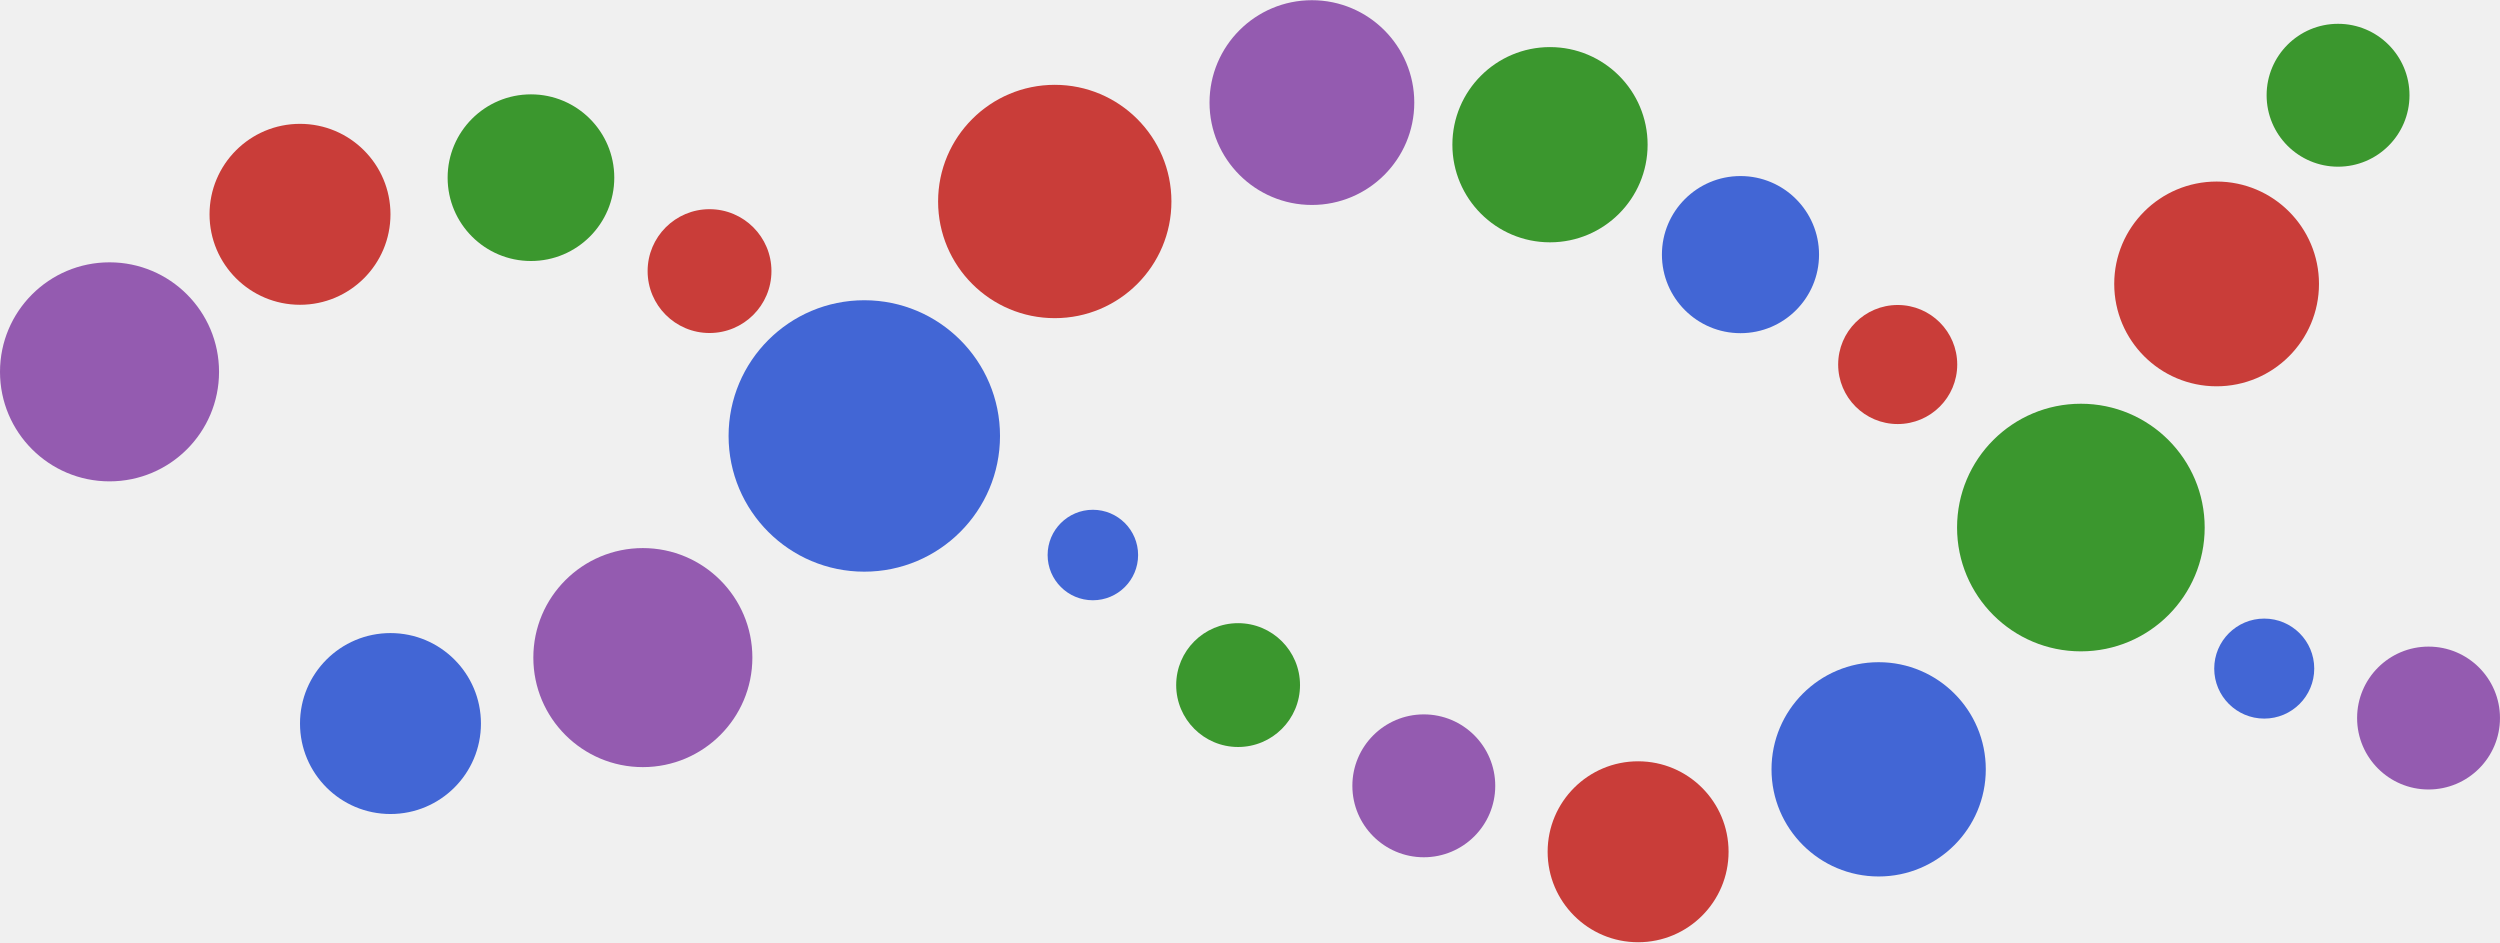
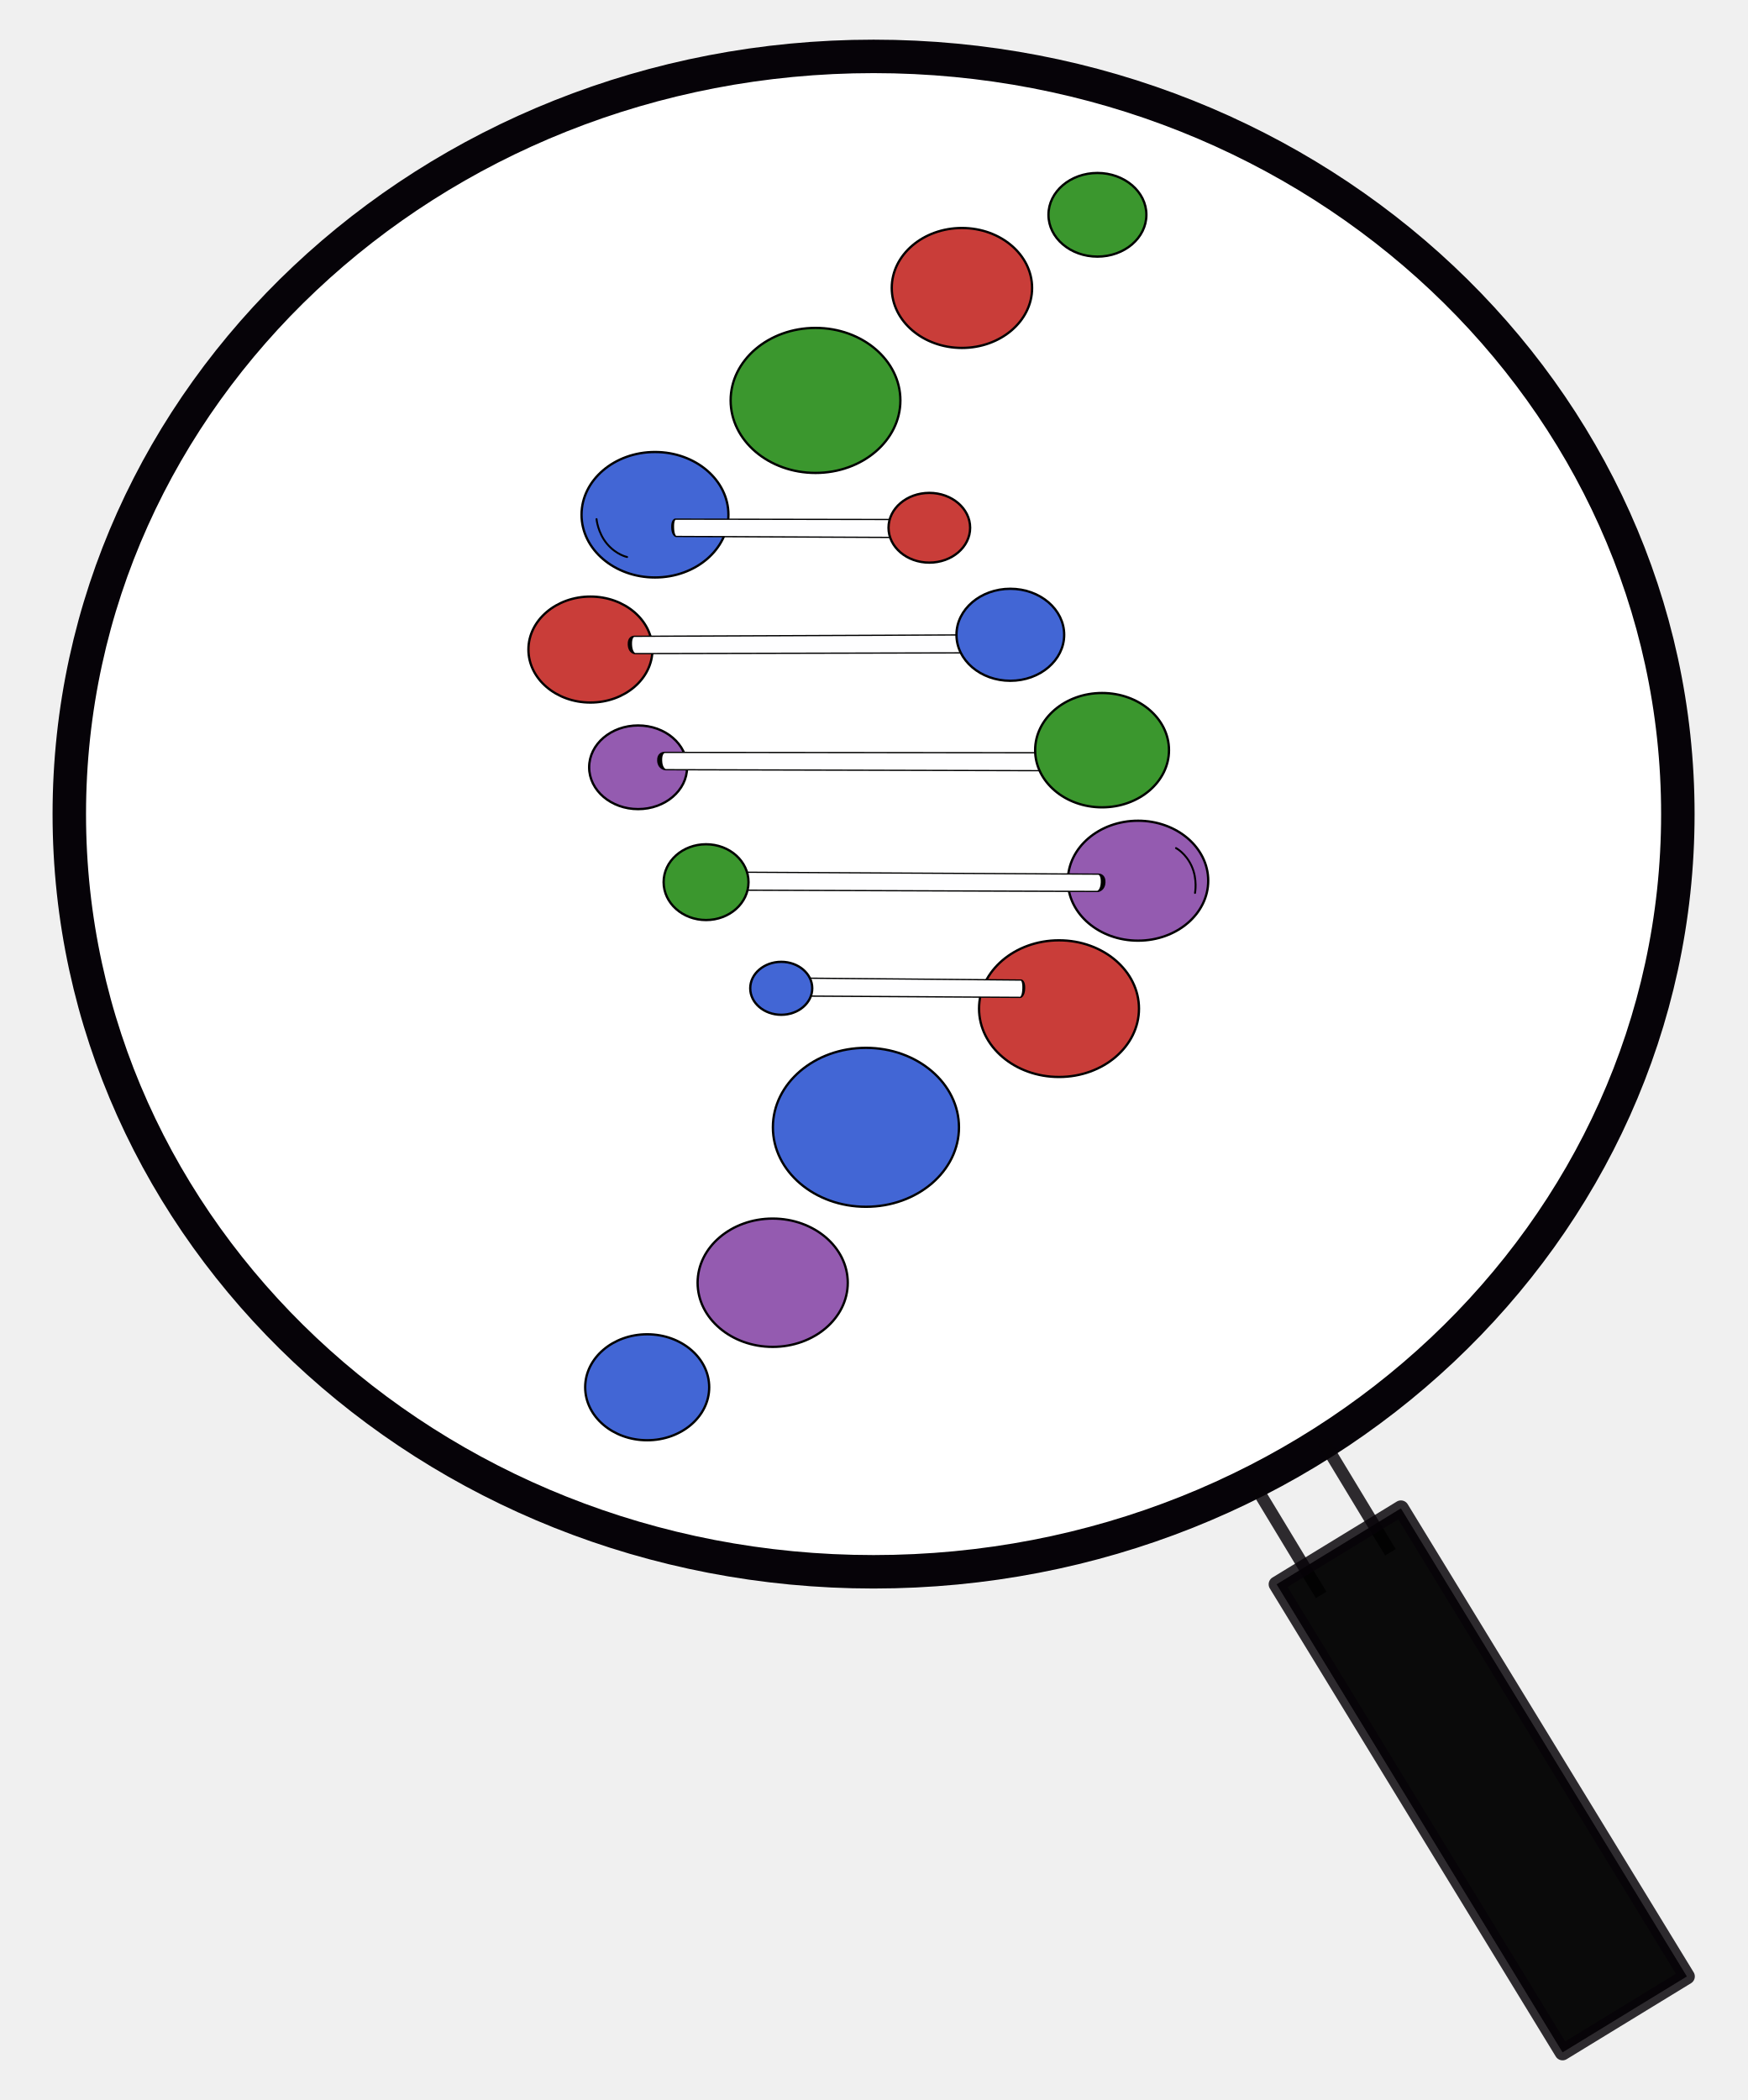
- <svg xmlns="http://www.w3.org/2000/svg" viewBox="0 0 136.481 51.473">
-   <g id="bubble-helix">
-     <circle cx="5.979" cy="20.3" r="5.979" fill="#945bb0" />
-     <circle cx="21.317" cy="39.5" r="4.939" fill="#4266d5" />
-     <circle cx="16.378" cy="11.7" r="4.939" fill="#c93d39" />
-     <circle cx="35.095" cy="35.9" r="5.979" fill="#945bb0" />
-     <circle cx="47.184" cy="23.8" r="7.409" fill="#4266d5" />
-     <circle cx="28.986" cy="9.7" r="4.549" fill="#3b972e" />
-     <circle cx="89.428" cy="46.5" r="4.939" fill="#c93d39" />
-     <circle cx="71.62" cy="5.6" r="5.589" fill="#945bb0" />
-     <circle cx="121.01" cy="15.5" r="5.589" fill="#c93d39" />
-     <circle cx="59.662" cy="30.3" r="2.47" fill="#4266d5" />
-     <circle cx="103.6" cy="19.9" r="3.25" fill="#c93d39" />
-     <circle cx="123.61" cy="36.5" r="2.73" fill="#4266d5" />
-     <circle cx="127.64" cy="5.2" r="3.9" fill="#3b972e" />
-     <circle cx="132.58" cy="39.2" r="3.9" fill="#945bb0" />
-     <circle cx="67.591" cy="37.4" r="3.38" fill="#3b972e" />
-     <circle cx="95.017" cy="13.9" r="4.289" fill="#4266d5" />
-     <circle cx="77.729" cy="42.9" r="3.9" fill="#945bb0" />
-     <circle cx="102.56" cy="42.0" r="5.849" fill="#4266d5" />
-     <circle cx="113.6" cy="28.8" r="6.759" fill="#3b972e" />
-     <circle cx="57.582" cy="11.0" r="6.369" fill="#c93d39" />
-     <circle cx="38.735" cy="14.8" r="3.38" fill="#c93d39" />
-     <circle cx="84.618" cy="7.9" r="5.329" fill="#3b972e" />
+ <svg xmlns="http://www.w3.org/2000/svg" xmlns:xlink="http://www.w3.org/1999/xlink" viewBox="0 0 150 180.264" version="1.1" id="svg177" width="150" height="180.264">
+   <defs id="defs181">
+     <linearGradient id="linearGradient1525">
+       <stop style="stop-color:#000000;stop-opacity:1;" offset="0" id="stop1523" />
+     </linearGradient>
+     <linearGradient xlink:href="#linearGradient1525" id="linearGradient1527" x1="123.74" y1="5.2" x2="131.54" y2="5.2" gradientUnits="userSpaceOnUse" gradientTransform="matrix(0.4719121,0,0,0.552393,-72.54797,-63.11672)" />
+     <linearGradient xlink:href="#linearGradient1525" id="linearGradient1529" x1="115.421" y1="15.5" x2="126.599" y2="15.5" gradientUnits="userSpaceOnUse" gradientTransform="matrix(0.4719121,0,0,0.552393,-72.63856,-62.84493)" />
+     <linearGradient xlink:href="#linearGradient1525" id="linearGradient1531" x1="106.841" y1="28.8" x2="120.359" y2="28.8" gradientUnits="userSpaceOnUse" gradientTransform="matrix(0.4719121,0,0,0.552393,-74.08807,-63.75088)" />
+     <linearGradient xlink:href="#linearGradient1525" id="linearGradient1533" x1="96.711" y1="42" x2="108.409" y2="42" gradientUnits="userSpaceOnUse" gradientTransform="matrix(0.4719121,0,0,0.552393,-73.90754,-63.98058)" />
+     <linearGradient xlink:href="#linearGradient1525" id="linearGradient1535" x1="84.489" y1="46.5" x2="94.367" y2="46.5" gradientUnits="userSpaceOnUse" gradientTransform="matrix(0.4719121,0,0,0.552393,-73.64098,-63.62665)" />
+     <linearGradient xlink:href="#linearGradient1525" id="linearGradient1537" x1="73.829" y1="42.9" x2="81.628" y2="42.9" gradientUnits="userSpaceOnUse" gradientTransform="matrix(0.4719121,0,0,0.552393,-73.29924,-63.73533)" />
+     <linearGradient xlink:href="#linearGradient1525" id="linearGradient1539" x1="64.212" y1="37.4" x2="71.276" y2="37.4" gradientUnits="userSpaceOnUse" gradientTransform="matrix(0.4719121,0,0,0.552393,-73.63965,-63.68682)" />
+     <linearGradient xlink:href="#linearGradient1525" id="linearGradient1541" x1="57.192" y1="30.3" x2="62.132" y2="30.3" gradientUnits="userSpaceOnUse" gradientTransform="matrix(0.4719121,0,0,0.552393,-74.49574,-63.07142)" />
+     <linearGradient xlink:href="#linearGradient1525" id="linearGradient1543" x1="39.775" y1="23.8" x2="54.593" y2="23.8" gradientUnits="userSpaceOnUse" gradientTransform="matrix(0.4719121,0,0,0.552393,-74.72222,-63.20731)" />
+     <linearGradient xlink:href="#linearGradient1525" id="linearGradient1545" x1="27.964" y1="31.636" x2="39.922" y2="31.636" gradientUnits="userSpaceOnUse" gradientTransform="matrix(0.4719121,0,0,0.552393,-75.31109,-63.4338)" />
+     <linearGradient xlink:href="#linearGradient1525" id="linearGradient1547" x1="16.378" y1="39.5" x2="26.256" y2="39.5" gradientUnits="userSpaceOnUse" gradientTransform="matrix(0.4719121,0,0,0.552393,-73.95217,-62.25606)" />
+     <linearGradient xlink:href="#linearGradient1525" id="linearGradient1549" x1="51.213" y1="11" x2="63.951" y2="11" gradientUnits="userSpaceOnUse" gradientTransform="matrix(0.4719121,0,0,0.552393,-74.4097,-64.63028)" />
+     <linearGradient xlink:href="#linearGradient1525" id="linearGradient1551" x1="66.031" y1="5.6" x2="77.209" y2="5.6" gradientUnits="userSpaceOnUse" gradientTransform="matrix(0.4719121,0,0,0.552393,-75.4049,-65.124)" />
+     <linearGradient xlink:href="#linearGradient1525" id="linearGradient1553" x1="79.289" y1="7.9" x2="89.947" y2="7.9" gradientUnits="userSpaceOnUse" gradientTransform="matrix(0.4719121,0,0,0.552393,-75.79771,-64.81148)" />
+     <linearGradient xlink:href="#linearGradient1525" id="linearGradient1555" x1="90.728" y1="13.9" x2="99.306" y2="13.9" gradientUnits="userSpaceOnUse" gradientTransform="matrix(0.4719121,0,0,0.552393,-75.62817,-64.09061)" />
+     <linearGradient xlink:href="#linearGradient1525" id="linearGradient1557" x1="100.35" y1="19.9" x2="106.85" y2="19.9" gradientUnits="userSpaceOnUse" gradientTransform="matrix(0.4719121,0,0,0.552393,-74.97137,-63.84148)" />
+   </defs>
+   <g id="g465" transform="matrix(1.951293,0,0,1.951293,-22.88637,-7.748674)">
+     <g id="g3837" transform="translate(-0.2367325,1.106971)">
+       <ellipse style="fill:#ffffff;fill-opacity:1;stroke:#060308;stroke-width:1.472;stroke-miterlimit:1;stroke-dasharray:none;stroke-opacity:0.994" id="path826" cx="50.396" cy="38.677" rx="35.382" ry="33.332" />
+       <path style="fill:none;stroke:#060308;stroke-width:0.546px;stroke-linecap:butt;stroke-linejoin:miter;stroke-opacity:0.832" d="m 67.118,68.123 2.967,4.905" id="path3941" />
+       <path style="fill:none;stroke:#060308;stroke-width:0.546px;stroke-linecap:butt;stroke-linejoin:miter;stroke-opacity:0.832" d="m 70.166,66.247 2.967,4.905" id="path3941-2" />
+       <rect style="fill:#000000;fill-opacity:0.957;stroke:#060308;stroke-width:0.7;stroke-linecap:round;stroke-linejoin:round;stroke-miterlimit:1;stroke-dasharray:none;stroke-opacity:0.832;paint-order:normal" id="rect9977" width="24.13" height="6.408" x="97.436" y="-26.715" transform="rotate(58.57753)" />
+       <ellipse cx="-63.892" cy="-40.437" fill="#4266d5" id="circle134-6" style="stroke:url(#linearGradient1547);stroke-width:0.102;stroke-dasharray:none" transform="matrix(0,-1,-1,0,0,0)" rx="2.331" ry="2.728" />
+       <ellipse cx="-59.293" cy="-45.958" fill="#945bb0" id="circle138-5" style="stroke:url(#linearGradient1545);stroke-width:0.102;stroke-dasharray:none" transform="matrix(0,-1,-1,0,0,0)" rx="2.822" ry="3.303" />
+       <ellipse cx="-52.456" cy="-50.06" fill="#4266d5" id="circle140-8" style="stroke:url(#linearGradient1543);stroke-width:0.102;stroke-dasharray:none" transform="matrix(0,-1,-1,0,0,0)" rx="3.496" ry="4.093" />
+       <ellipse cx="-31.439" cy="-37.94" fill="#c93d39" id="circle144-4" style="stroke:url(#linearGradient1535);stroke-width:0.102;stroke-dasharray:none" transform="matrix(0,-1,-1,0,0,0)" rx="2.331" ry="2.728" />
+       <ellipse cx="-41.607" cy="-62.031" fill="#945bb0" id="circle146-7" style="stroke:url(#linearGradient1551);stroke-width:0.102;stroke-dasharray:none" transform="matrix(0,-1,-1,0,0,0)" rx="2.638" ry="3.087" />
+       <ellipse cx="-15.532" cy="-54.283" fill="#c93d39" id="circle148-1" style="stroke:url(#linearGradient1529);stroke-width:0.102;stroke-dasharray:none" transform="matrix(0,-1,-1,0,0,0)" rx="2.638" ry="3.087" />
+       <ellipse cx="-12.313" cy="-60.244" fill="#3b972e" id="circle156-8" style="stroke:url(#linearGradient1527);stroke-width:0.102;stroke-dasharray:none" transform="matrix(0,-1,-1,0,0,0)" rx="1.84" ry="2.154" />
+       <ellipse cx="-36.618" cy="-40.038" fill="#945bb0" id="circle164-0" style="stroke:url(#linearGradient1537);stroke-width:0.102;stroke-dasharray:none" transform="matrix(0,-1,-1,0,0,0)" rx="1.84" ry="2.154" />
+       <ellipse cx="-25.508" cy="-40.78" fill="#4266d5" id="circle166-3" style="stroke:url(#linearGradient1533);stroke-width:0.102;stroke-dasharray:none" transform="matrix(0,-1,-1,0,0,0)" rx="2.76" ry="3.231" />
+       <ellipse cx="-20.479" cy="-47.842" fill="#3b972e" id="circle168-2" style="stroke:url(#linearGradient1531);stroke-width:0.102;stroke-dasharray:none" transform="matrix(0,-1,-1,0,0,0)" rx="3.19" ry="3.734" />
+       <ellipse cx="-47.236" cy="-58.554" fill="#c93d39" id="circle170-6" style="stroke:url(#linearGradient1549);stroke-width:0.102;stroke-dasharray:none" transform="matrix(0,-1,-1,0,0,0)" rx="3.006" ry="3.518" />
+       <g id="path2957" transform="matrix(0.9990331,0.00253456,0.02698271,0.7528467,-0.6616002,6.282575)" style="stroke-width:1.003;stroke-dasharray:none">
+         <path style="color:#000000;fill:#000000;stroke-linecap:round;stroke-linejoin:round;paint-order:stroke fill markers;stroke-width:1.003;stroke-dasharray:none" d="m 51.814,25.605 -10.121,0.012 0.068,0.043 a 0.075,0.075 0 0 0 -0.088,-0.041 c 0,0 -0.029,0.009 -0.049,0.025 -0.02,0.017 -0.041,0.044 -0.061,0.082 -0.039,0.076 -0.072,0.199 -0.074,0.414 -0.002,0.216 0.031,0.349 0.07,0.432 0.02,0.041 0.04,0.071 0.059,0.09 0.018,0.019 0.041,0.033 0.041,0.033 a 0.075,0.075 0 0 0 0.033,0.008 l 10.137,0.027 a 0.075,0.075 0 0 0 0.074,-0.076 l -0.016,-0.977 a 0.075,0.075 0 0 0 -0.074,-0.072 z m -0.074,0.148 0.014,0.828 -10.029,-0.029 c -0.007,-0.008 -0.018,-0.018 -0.029,-0.043 -0.027,-0.056 -0.057,-0.167 -0.055,-0.367 0.002,-0.201 0.033,-0.302 0.057,-0.348 0.011,-0.02 0.017,-0.026 0.021,-0.029 z" id="path3343" />
+         <path style="color:#000000;fill:#fefeff;stroke-width:1.003;stroke-linecap:round;stroke-linejoin:round;paint-order:stroke fill markers;stroke-dasharray:none" d="m 41.693,25.691 10.121,-0.012 0.016,0.977 -10.136,-0.028 c 0,0 -0.082,-0.071 -0.077,-0.487 0.004,-0.416 0.076,-0.45 0.076,-0.45 z" id="path3345" />
+       </g>
+       <g id="path2957-2" transform="matrix(1.730039,0.00253456,0.04672632,0.7528467,-32.1243,16.54327)" style="stroke-width:1.003;stroke-dasharray:none">
+         <path style="color:#000000;fill:#000000;stroke-linecap:round;stroke-linejoin:round;paint-order:stroke fill markers;stroke-width:1.003;stroke-dasharray:none" d="m 51.814,25.605 -10.121,0.012 0.068,0.043 a 0.075,0.075 0 0 0 -0.088,-0.041 c 0,0 -0.029,0.009 -0.049,0.025 -0.02,0.017 -0.041,0.044 -0.061,0.082 -0.039,0.076 -0.072,0.199 -0.074,0.414 -0.002,0.216 0.031,0.349 0.07,0.432 0.02,0.041 0.04,0.071 0.059,0.09 0.018,0.019 0.041,0.033 0.041,0.033 a 0.075,0.075 0 0 0 0.033,0.008 l 10.137,0.027 a 0.075,0.075 0 0 0 0.074,-0.076 l -0.016,-0.977 a 0.075,0.075 0 0 0 -0.074,-0.072 z m -0.074,0.148 0.014,0.828 -10.029,-0.029 c -0.007,-0.008 -0.018,-0.018 -0.029,-0.043 -0.027,-0.056 -0.057,-0.167 -0.055,-0.367 0.002,-0.201 0.033,-0.302 0.057,-0.348 0.011,-0.02 0.017,-0.026 0.021,-0.029 z" id="path3343-2" />
+         <path style="color:#000000;fill:#fefeff;stroke-width:1.003;stroke-linecap:round;stroke-linejoin:round;paint-order:stroke fill markers;stroke-dasharray:none" d="m 41.693,25.691 10.121,-0.012 0.016,0.977 -10.136,-0.028 c 0,0 -0.082,-0.071 -0.077,-0.487 0.004,-0.416 0.076,-0.45 0.076,-0.45 z" id="path3345-1" />
+       </g>
+       <g id="path2957-2-2" transform="matrix(-1.628653,-0.00792766,-0.04921008,0.7525474,129.4561,22.34373)" style="stroke-width:1.003;stroke-dasharray:none">
+         <path style="color:#000000;fill:#000000;stroke-linecap:round;stroke-linejoin:round;paint-order:stroke fill markers;stroke-width:1.003;stroke-dasharray:none" d="m 51.814,25.605 -10.121,0.012 0.068,0.043 a 0.075,0.075 0 0 0 -0.088,-0.041 c 0,0 -0.029,0.009 -0.049,0.025 -0.02,0.017 -0.041,0.044 -0.061,0.082 -0.039,0.076 -0.072,0.199 -0.074,0.414 -0.002,0.216 0.031,0.349 0.07,0.432 0.02,0.041 0.04,0.071 0.059,0.09 0.018,0.019 0.041,0.033 0.041,0.033 a 0.075,0.075 0 0 0 0.033,0.008 l 10.137,0.027 a 0.075,0.075 0 0 0 0.074,-0.076 l -0.016,-0.977 a 0.075,0.075 0 0 0 -0.074,-0.072 z m -0.074,0.148 0.014,0.828 -10.029,-0.029 c -0.007,-0.008 -0.018,-0.018 -0.029,-0.043 -0.027,-0.056 -0.057,-0.167 -0.055,-0.367 0.002,-0.201 0.033,-0.302 0.057,-0.348 0.011,-0.02 0.017,-0.026 0.021,-0.029 z" id="path3343-2-6" />
+         <path style="color:#000000;fill:#fefeff;stroke-width:1.003;stroke-linecap:round;stroke-linejoin:round;paint-order:stroke fill markers;stroke-dasharray:none" d="m 41.693,25.691 10.121,-0.012 0.016,0.977 -10.136,-0.028 c 0,0 -0.082,-0.071 -0.077,-0.487 0.004,-0.416 0.076,-0.45 0.076,-0.45 z" id="path3345-1-8" />
+       </g>
+       <g id="path2957-2-2-6" transform="matrix(-0.9908254,-0.00792766,-0.02993799,0.7525474,98.95827,27.00308)" style="stroke-width:1.003;stroke-dasharray:none">
+         <path style="color:#000000;fill:#000000;stroke-linecap:round;stroke-linejoin:round;paint-order:stroke fill markers;stroke-width:1.003;stroke-dasharray:none" d="m 51.814,25.605 -10.121,0.012 0.068,0.043 a 0.075,0.075 0 0 0 -0.088,-0.041 c 0,0 -0.029,0.009 -0.049,0.025 -0.02,0.017 -0.041,0.044 -0.061,0.082 -0.039,0.076 -0.072,0.199 -0.074,0.414 -0.002,0.216 0.031,0.349 0.07,0.432 0.02,0.041 0.04,0.071 0.059,0.09 0.018,0.019 0.041,0.033 0.041,0.033 a 0.075,0.075 0 0 0 0.033,0.008 l 10.137,0.027 a 0.075,0.075 0 0 0 0.074,-0.076 l -0.016,-0.977 a 0.075,0.075 0 0 0 -0.074,-0.072 z m -0.074,0.148 0.014,0.828 -10.029,-0.029 c -0.007,-0.008 -0.018,-0.018 -0.029,-0.043 -0.027,-0.056 -0.057,-0.167 -0.055,-0.367 0.002,-0.201 0.033,-0.302 0.057,-0.348 0.011,-0.02 0.017,-0.026 0.021,-0.029 z" id="path3343-2-6-8" />
+         <path style="color:#000000;fill:#fefeff;stroke-width:1.003;stroke-linecap:round;stroke-linejoin:round;paint-order:stroke fill markers;stroke-dasharray:none" d="m 41.693,25.691 10.121,-0.012 0.016,0.977 -10.136,-0.028 c 0,0 -0.082,-0.071 -0.077,-0.487 0.004,-0.416 0.076,-0.45 0.076,-0.45 z" id="path3345-1-8-7" />
+       </g>
+       <g id="path2957-8" transform="matrix(1.493529,-0.00545056,0.04436314,0.7526203,-23.54494,11.77605)" style="stroke-width:1.003;stroke-dasharray:none">
+         <path style="color:#000000;fill:#000000;stroke-linecap:round;stroke-linejoin:round;paint-order:stroke fill markers;stroke-width:1.003;stroke-dasharray:none" d="m 51.814,25.605 -10.121,0.012 0.068,0.043 a 0.075,0.075 0 0 0 -0.088,-0.041 c 0,0 -0.029,0.009 -0.049,0.025 -0.02,0.017 -0.041,0.044 -0.061,0.082 -0.039,0.076 -0.072,0.199 -0.074,0.414 -0.002,0.216 0.031,0.349 0.07,0.432 0.02,0.041 0.04,0.071 0.059,0.09 0.018,0.019 0.041,0.033 0.041,0.033 a 0.075,0.075 0 0 0 0.033,0.008 l 10.137,0.027 a 0.075,0.075 0 0 0 0.074,-0.076 l -0.016,-0.977 a 0.075,0.075 0 0 0 -0.074,-0.072 z m -0.074,0.148 0.014,0.828 -10.029,-0.029 c -0.007,-0.008 -0.018,-0.018 -0.029,-0.043 -0.027,-0.056 -0.057,-0.167 -0.055,-0.367 0.002,-0.201 0.033,-0.302 0.057,-0.348 0.011,-0.02 0.017,-0.026 0.021,-0.029 z" id="path3343-7" />
+         <path style="color:#000000;fill:#fefeff;stroke-width:1.003;stroke-linecap:round;stroke-linejoin:round;paint-order:stroke fill markers;stroke-dasharray:none" d="m 41.693,25.691 10.121,-0.012 0.016,0.977 -10.136,-0.028 c 0,0 -0.082,-0.071 -0.077,-0.487 0.004,-0.416 0.076,-0.45 0.076,-0.45 z" id="path3345-3" />
+       </g>
+       <ellipse cx="-46.341" cy="-46.334" fill="#4266d5" id="circle150-3" style="stroke:url(#linearGradient1541);stroke-width:0.102;stroke-dasharray:none" transform="matrix(0,-1,-1,0,0,0)" rx="1.165" ry="1.364" />
+       <ellipse fill="#3b972e" id="circle160-4" cy="-43.027" cx="-41.671" rx="1.667" ry="1.867" style="stroke:url(#linearGradient1539);stroke-width:0.102;stroke-dasharray:none" transform="matrix(0,-1,-1,0,0,0)" />
+       <ellipse cx="-35.865" cy="-60.448" fill="#3b972e" id="circle174-4" style="stroke:url(#linearGradient1553);stroke-width:0.102;stroke-dasharray:none" transform="matrix(0,-1,-1,0,0,0)" rx="2.515" ry="2.944" />
+       <ellipse cx="-30.789" cy="-56.412" fill="#4266d5" id="circle162-6" style="stroke:url(#linearGradient1555);stroke-width:0.102;stroke-dasharray:none" transform="matrix(0,-1,-1,0,0,0)" rx="2.024" ry="2.369" />
+       <ellipse cx="-26.081" cy="-52.849" fill="#c93d39" id="circle152-8" style="stroke:url(#linearGradient1557);stroke-width:0.102;stroke-dasharray:none" transform="matrix(0,-1,-1,0,0,0)" rx="1.534" ry="1.795" />
+       <path style="fill:none;stroke:#000000;stroke-width:0.085;stroke-linecap:round;stroke-linejoin:miter;stroke-dasharray:none;stroke-opacity:1" d="m 39.553,27.367 c 0,0 -0.475,-0.092 -0.885,-0.582 -0.41,-0.49 -0.459,-1.085 -0.459,-1.085" id="path3338" />
+       <path style="fill:none;stroke:#000000;stroke-width:0.085;stroke-linecap:round;stroke-linejoin:miter;stroke-dasharray:none;stroke-opacity:1" d="m 63.701,40.173 c 0,0 0.432,0.219 0.692,0.802 0.26,0.583 0.144,1.17 0.144,1.17" id="path3338-9" />
+     </g>
  </g>
</svg>
